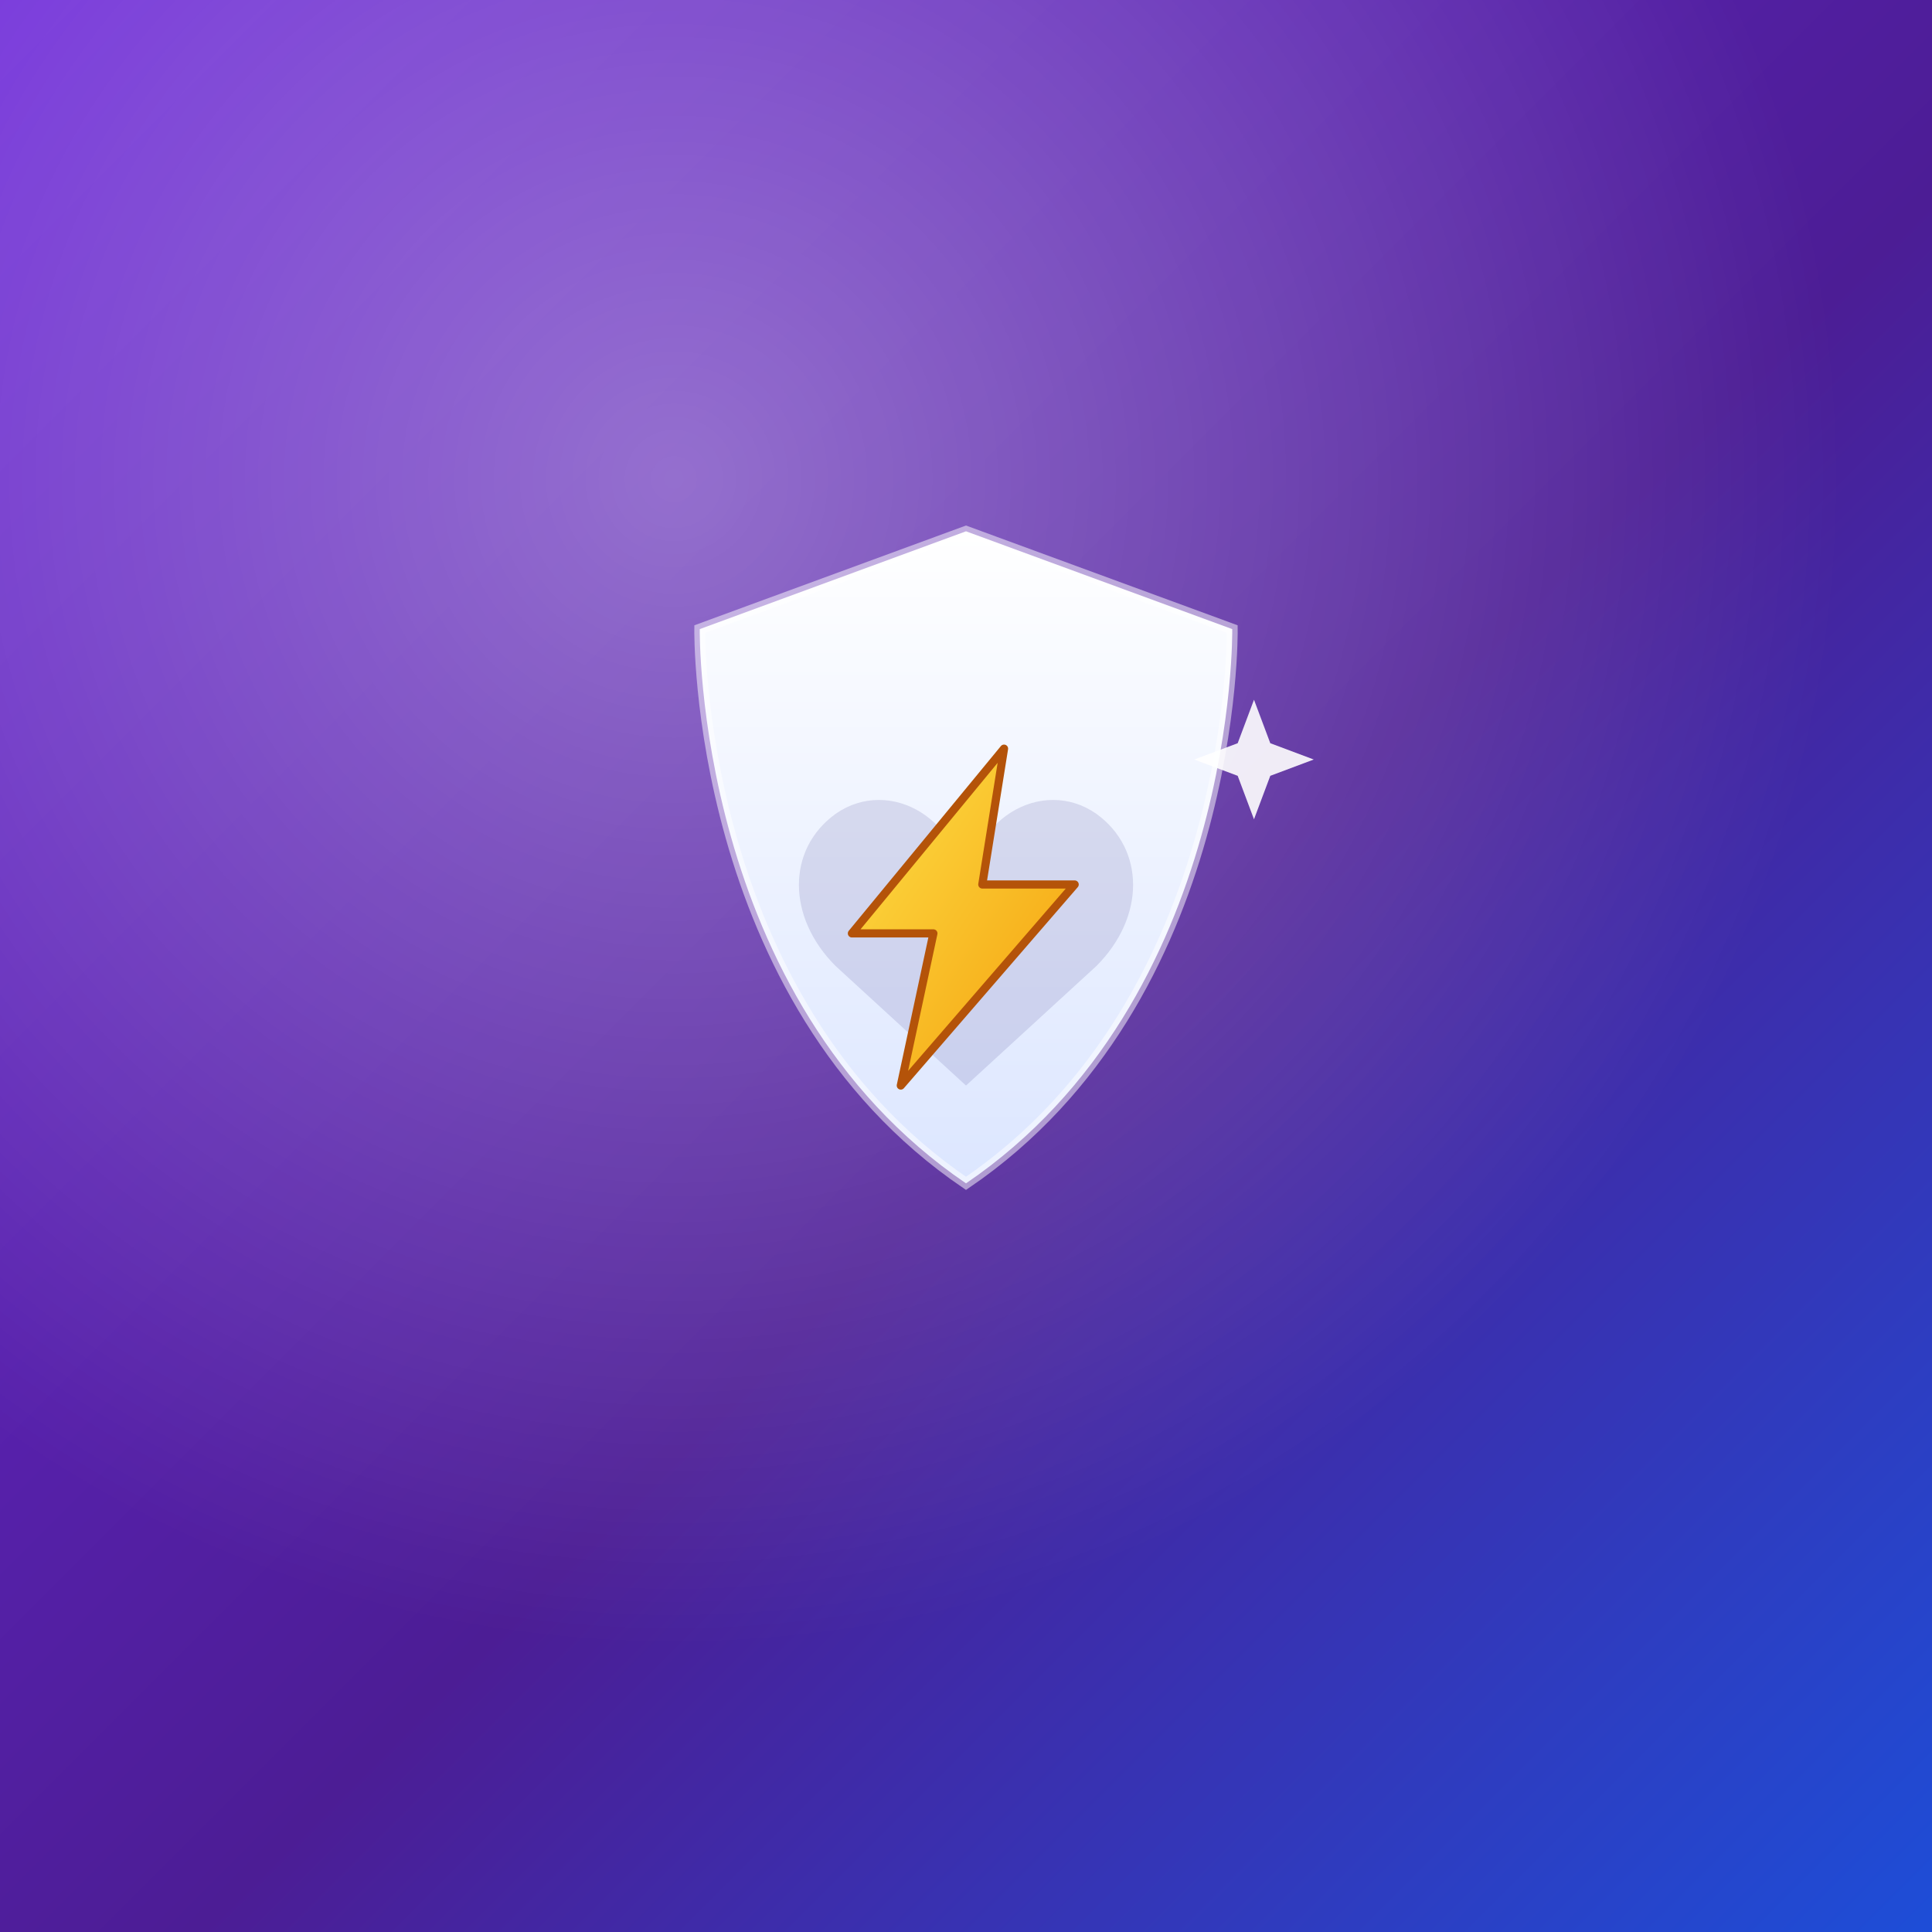
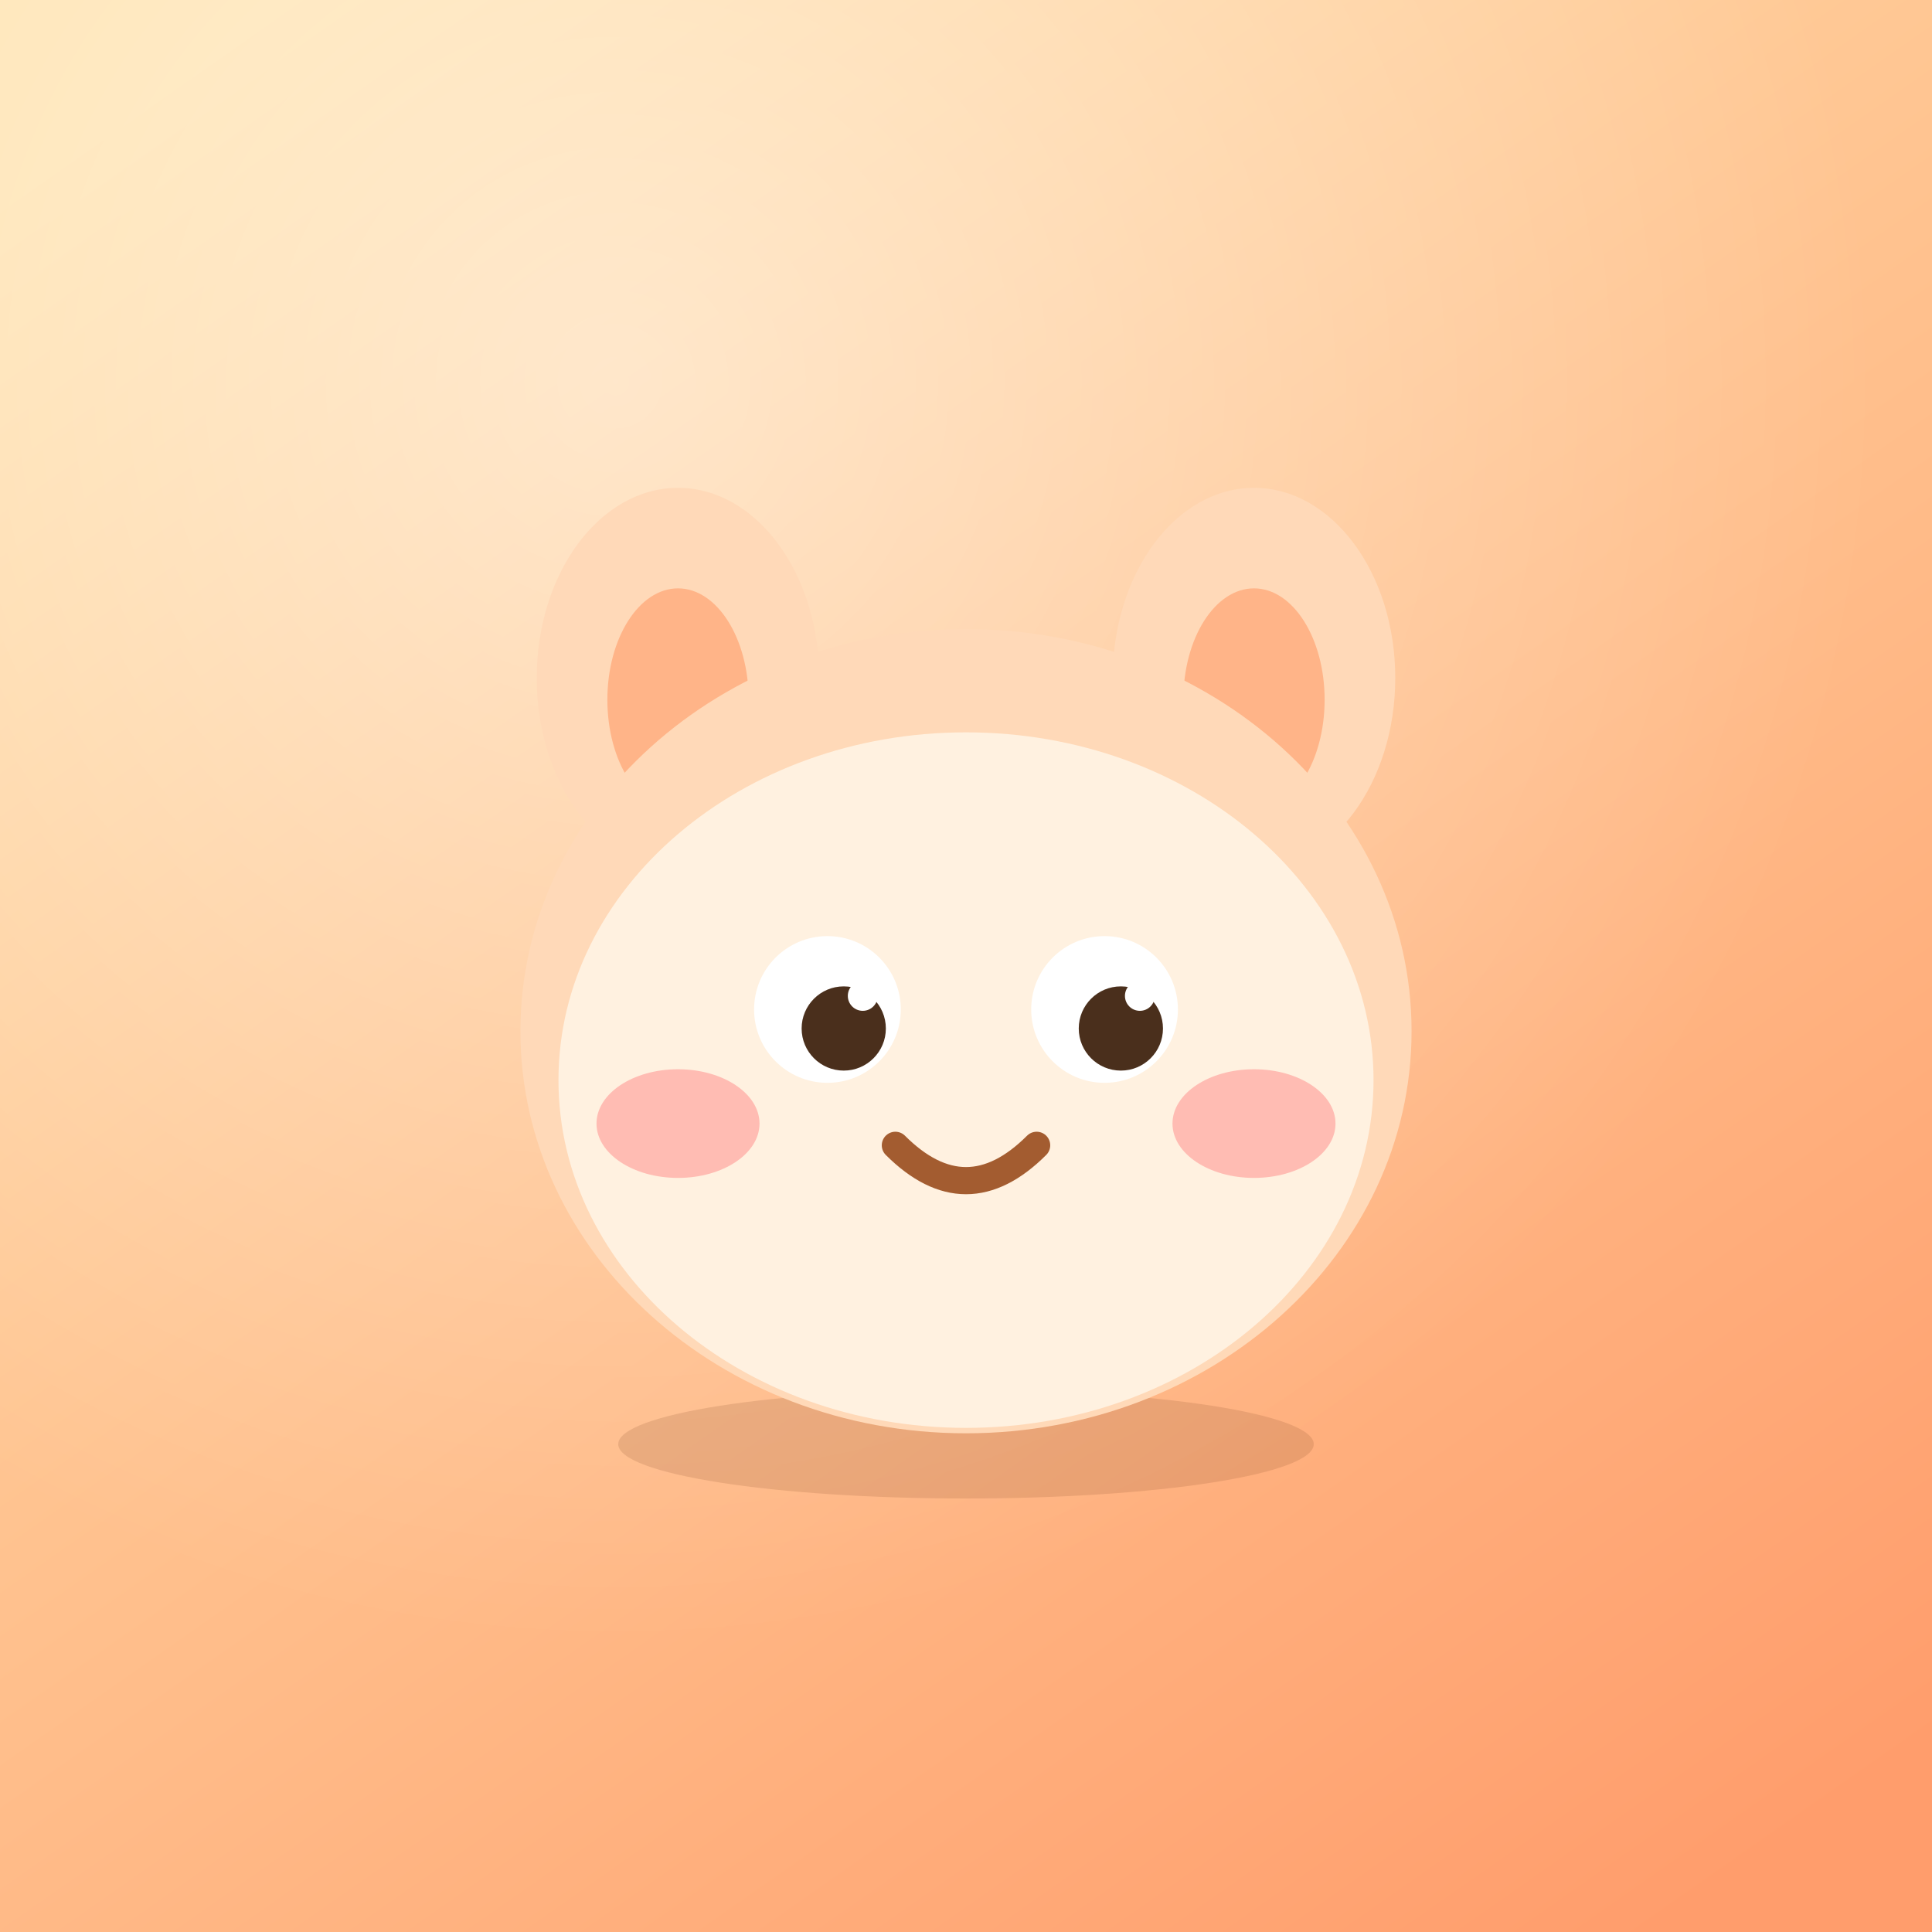
<svg xmlns="http://www.w3.org/2000/svg" width="512" height="512" viewBox="0 0 512 512">
  <defs>
-     <linearGradient id="bg" x1="0%" y1="0%" x2="100%" y2="100%">
-       <stop offset="0%" stop-color="#6D28D9" />
-       <stop offset="55%" stop-color="#4C1D95" />
-       <stop offset="100%" stop-color="#1D4ED8" />
+     <linearGradient id="bg" x1="15%" y1="0%" x2="85%" y2="100%">
+       <stop offset="0%" stop-color="#ffe2ae" />
+       <stop offset="55%" stop-color="#ffbd8a" />
+       <stop offset="100%" stop-color="#ff9d6c" />
    </linearGradient>
-     <linearGradient id="shield" x1="0%" y1="0%" x2="0%" y2="100%">
-       <stop offset="0%" stop-color="#FFFFFF" />
-       <stop offset="100%" stop-color="#DCE6FF" />
-     </linearGradient>
-     <linearGradient id="bolt" x1="0%" y1="0%" x2="100%" y2="100%">
-       <stop offset="0%" stop-color="#FDE047" />
-       <stop offset="100%" stop-color="#F59E0B" />
-     </linearGradient>
-     <radialGradient id="glow" cx="35%" cy="25%" r="60%">
-       <stop offset="0%" stop-color="#FFFFFF" stop-opacity="0.35" />
-       <stop offset="100%" stop-color="#FFFFFF" stop-opacity="0" />
+     <radialGradient id="glow" cx="32%" cy="20%" r="65%">
+       <stop offset="0%" stop-color="#ffffff" stop-opacity="0.45" />
+       <stop offset="100%" stop-color="#ffffff" stop-opacity="0" />
    </radialGradient>
  </defs>
  <rect width="512" height="512" fill="url(#bg)" />
  <rect width="512" height="512" fill="url(#glow)" />
  <g transform="translate(256 256) scale(0.72) translate(-256 -256)">
-     <path d="M256 96              L354 132              C354 132 356 268 256 336              C156 268 158 132 158 132              Z" fill="url(#shield)" stroke="#FFFFFF" stroke-width="4" stroke-opacity="0.5" />
-     <path d="M256 232              C256 202 228 186 208 200              C190 213 190 238 208 256              L256 300              L304 256              C322 238 322 213 304 200              C284 186 256 202 256 232 Z" fill="#312E81" opacity="0.14" />
-     <path d="M270 176 L214 244 L244 244 L232 300 L296 226 L262 226 Z" fill="url(#bolt)" stroke="#B45309" stroke-width="3" stroke-linejoin="round" />
-     <path d="M362 158 L368 174 L384 180 L368 186 L362 202 L356 186 L340 180 L356 174 Z" fill="#FFFFFF" opacity="0.9" />
+     <ellipse cx="256" cy="432" rx="128" ry="20" fill="#7a4020" opacity="0.16" />
+     <ellipse cx="150" cy="150" rx="52" ry="70" fill="#ffd9b8" />
+     <ellipse cx="150" cy="158" rx="26" ry="41" fill="#ffb488" />
+     <ellipse cx="362" cy="150" rx="52" ry="70" fill="#ffd9b8" />
+     <ellipse cx="362" cy="158" rx="26" ry="41" fill="#ffb488" />
+     <ellipse cx="256" cy="280" rx="164" ry="148" fill="#ffd9b8" />
+     <ellipse cx="256" cy="298" rx="150" ry="128" fill="#fff1e0" />
+     <ellipse cx="150" cy="314" rx="30" ry="20" fill="#ffb3ab" opacity="0.85" />
+     <ellipse cx="362" cy="314" rx="30" ry="20" fill="#ffb3ab" opacity="0.85" />
+     <circle cx="205" cy="272" r="27" fill="#ffffff" />
+     <circle cx="307" cy="272" r="27" fill="#ffffff" />
+     <circle cx="211" cy="279" r="15.5" fill="#4a2f1c" />
+     <circle cx="313" cy="279" r="15.5" fill="#4a2f1c" />
+     <circle cx="218" cy="267" r="5.5" fill="#ffffff" />
+     <circle cx="320" cy="267" r="5.5" fill="#ffffff" />
+     <path d="M230 322 Q256 348 282 322" stroke="#a35c30" stroke-width="10" stroke-linecap="round" fill="none" />
  </g>
</svg>
